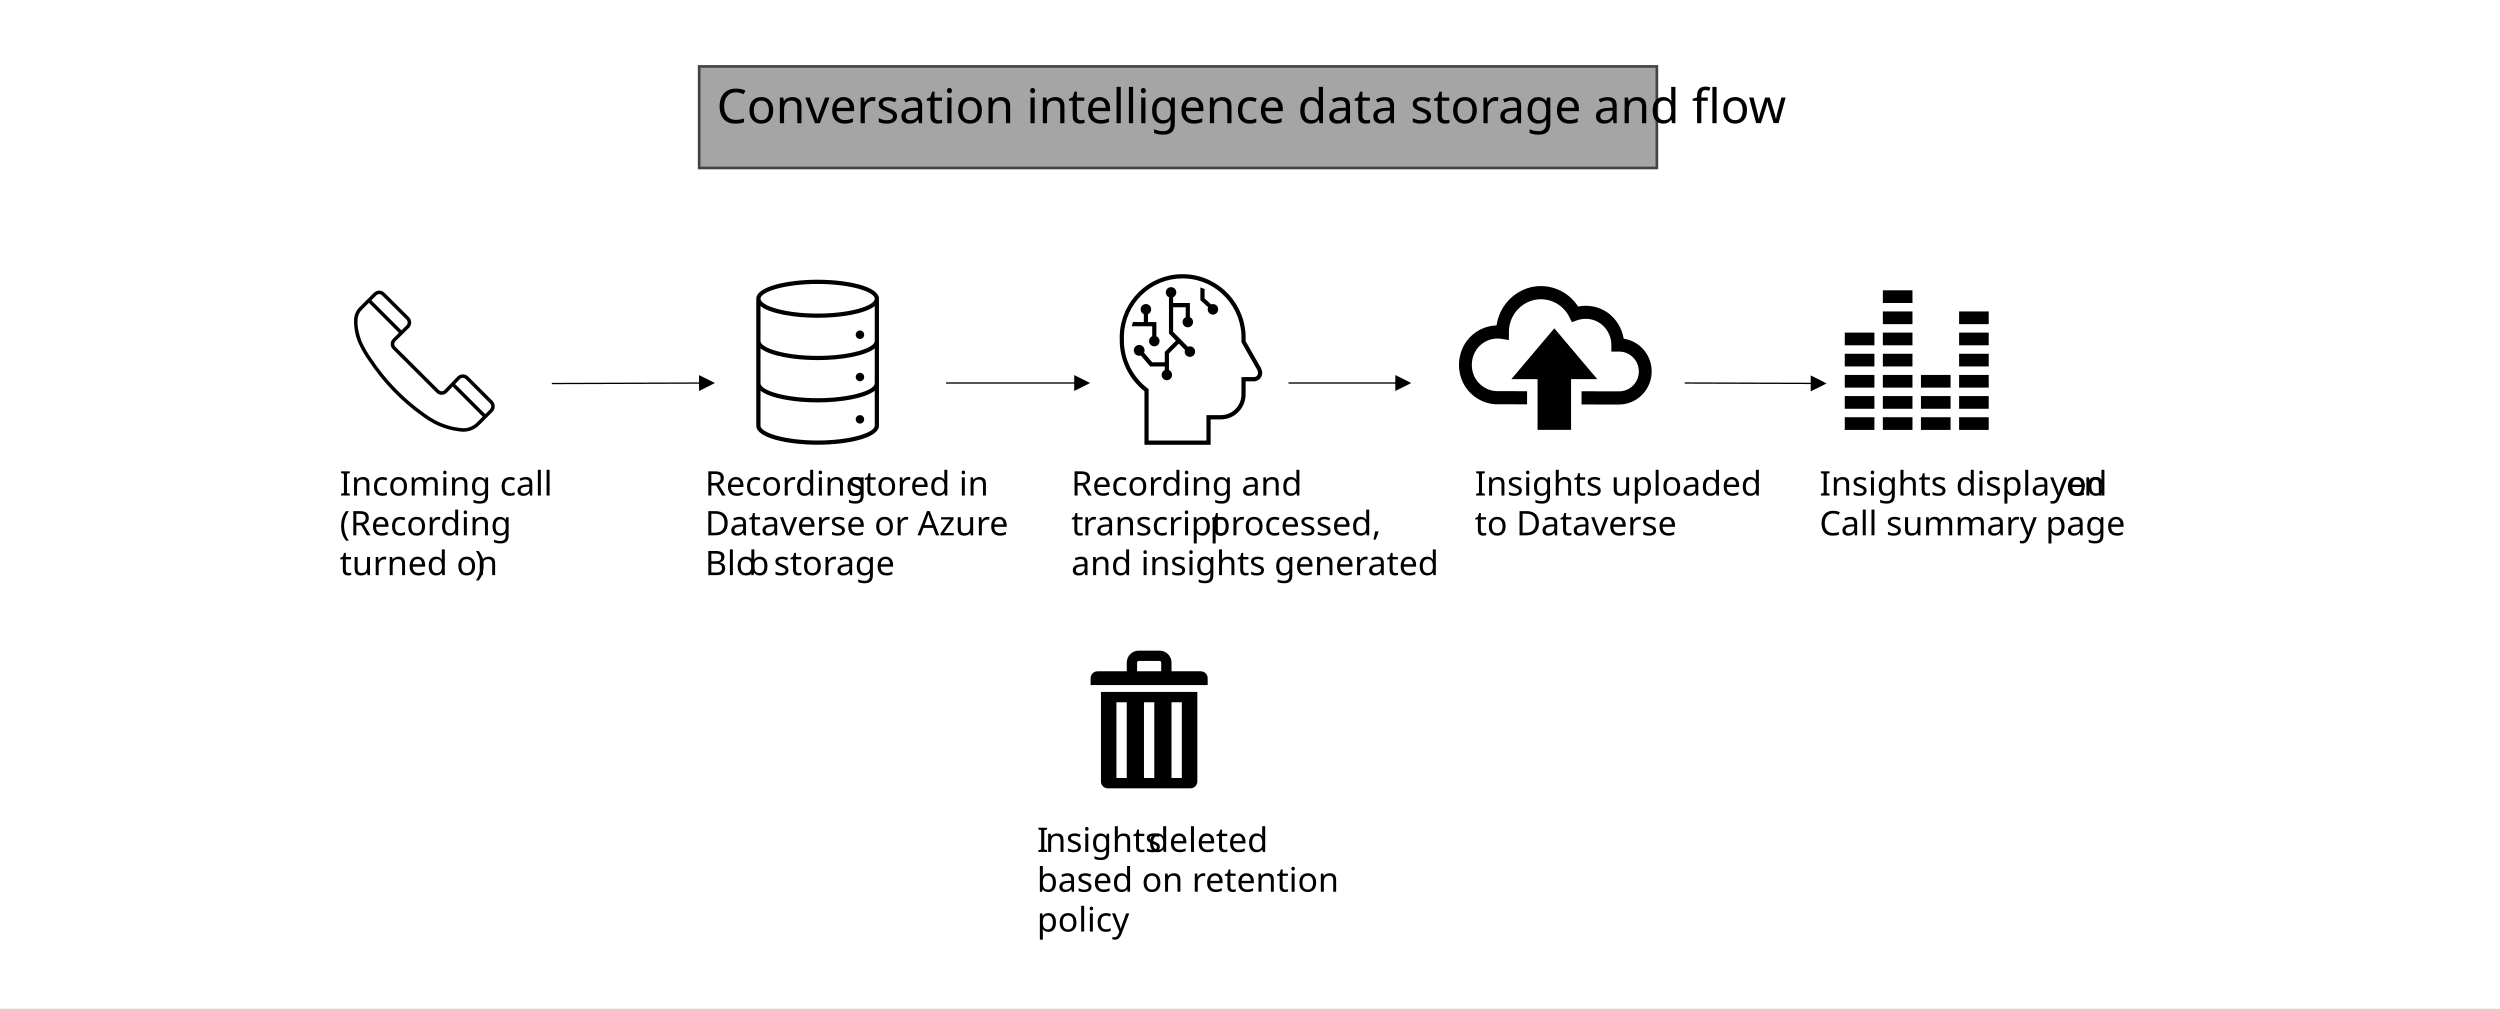
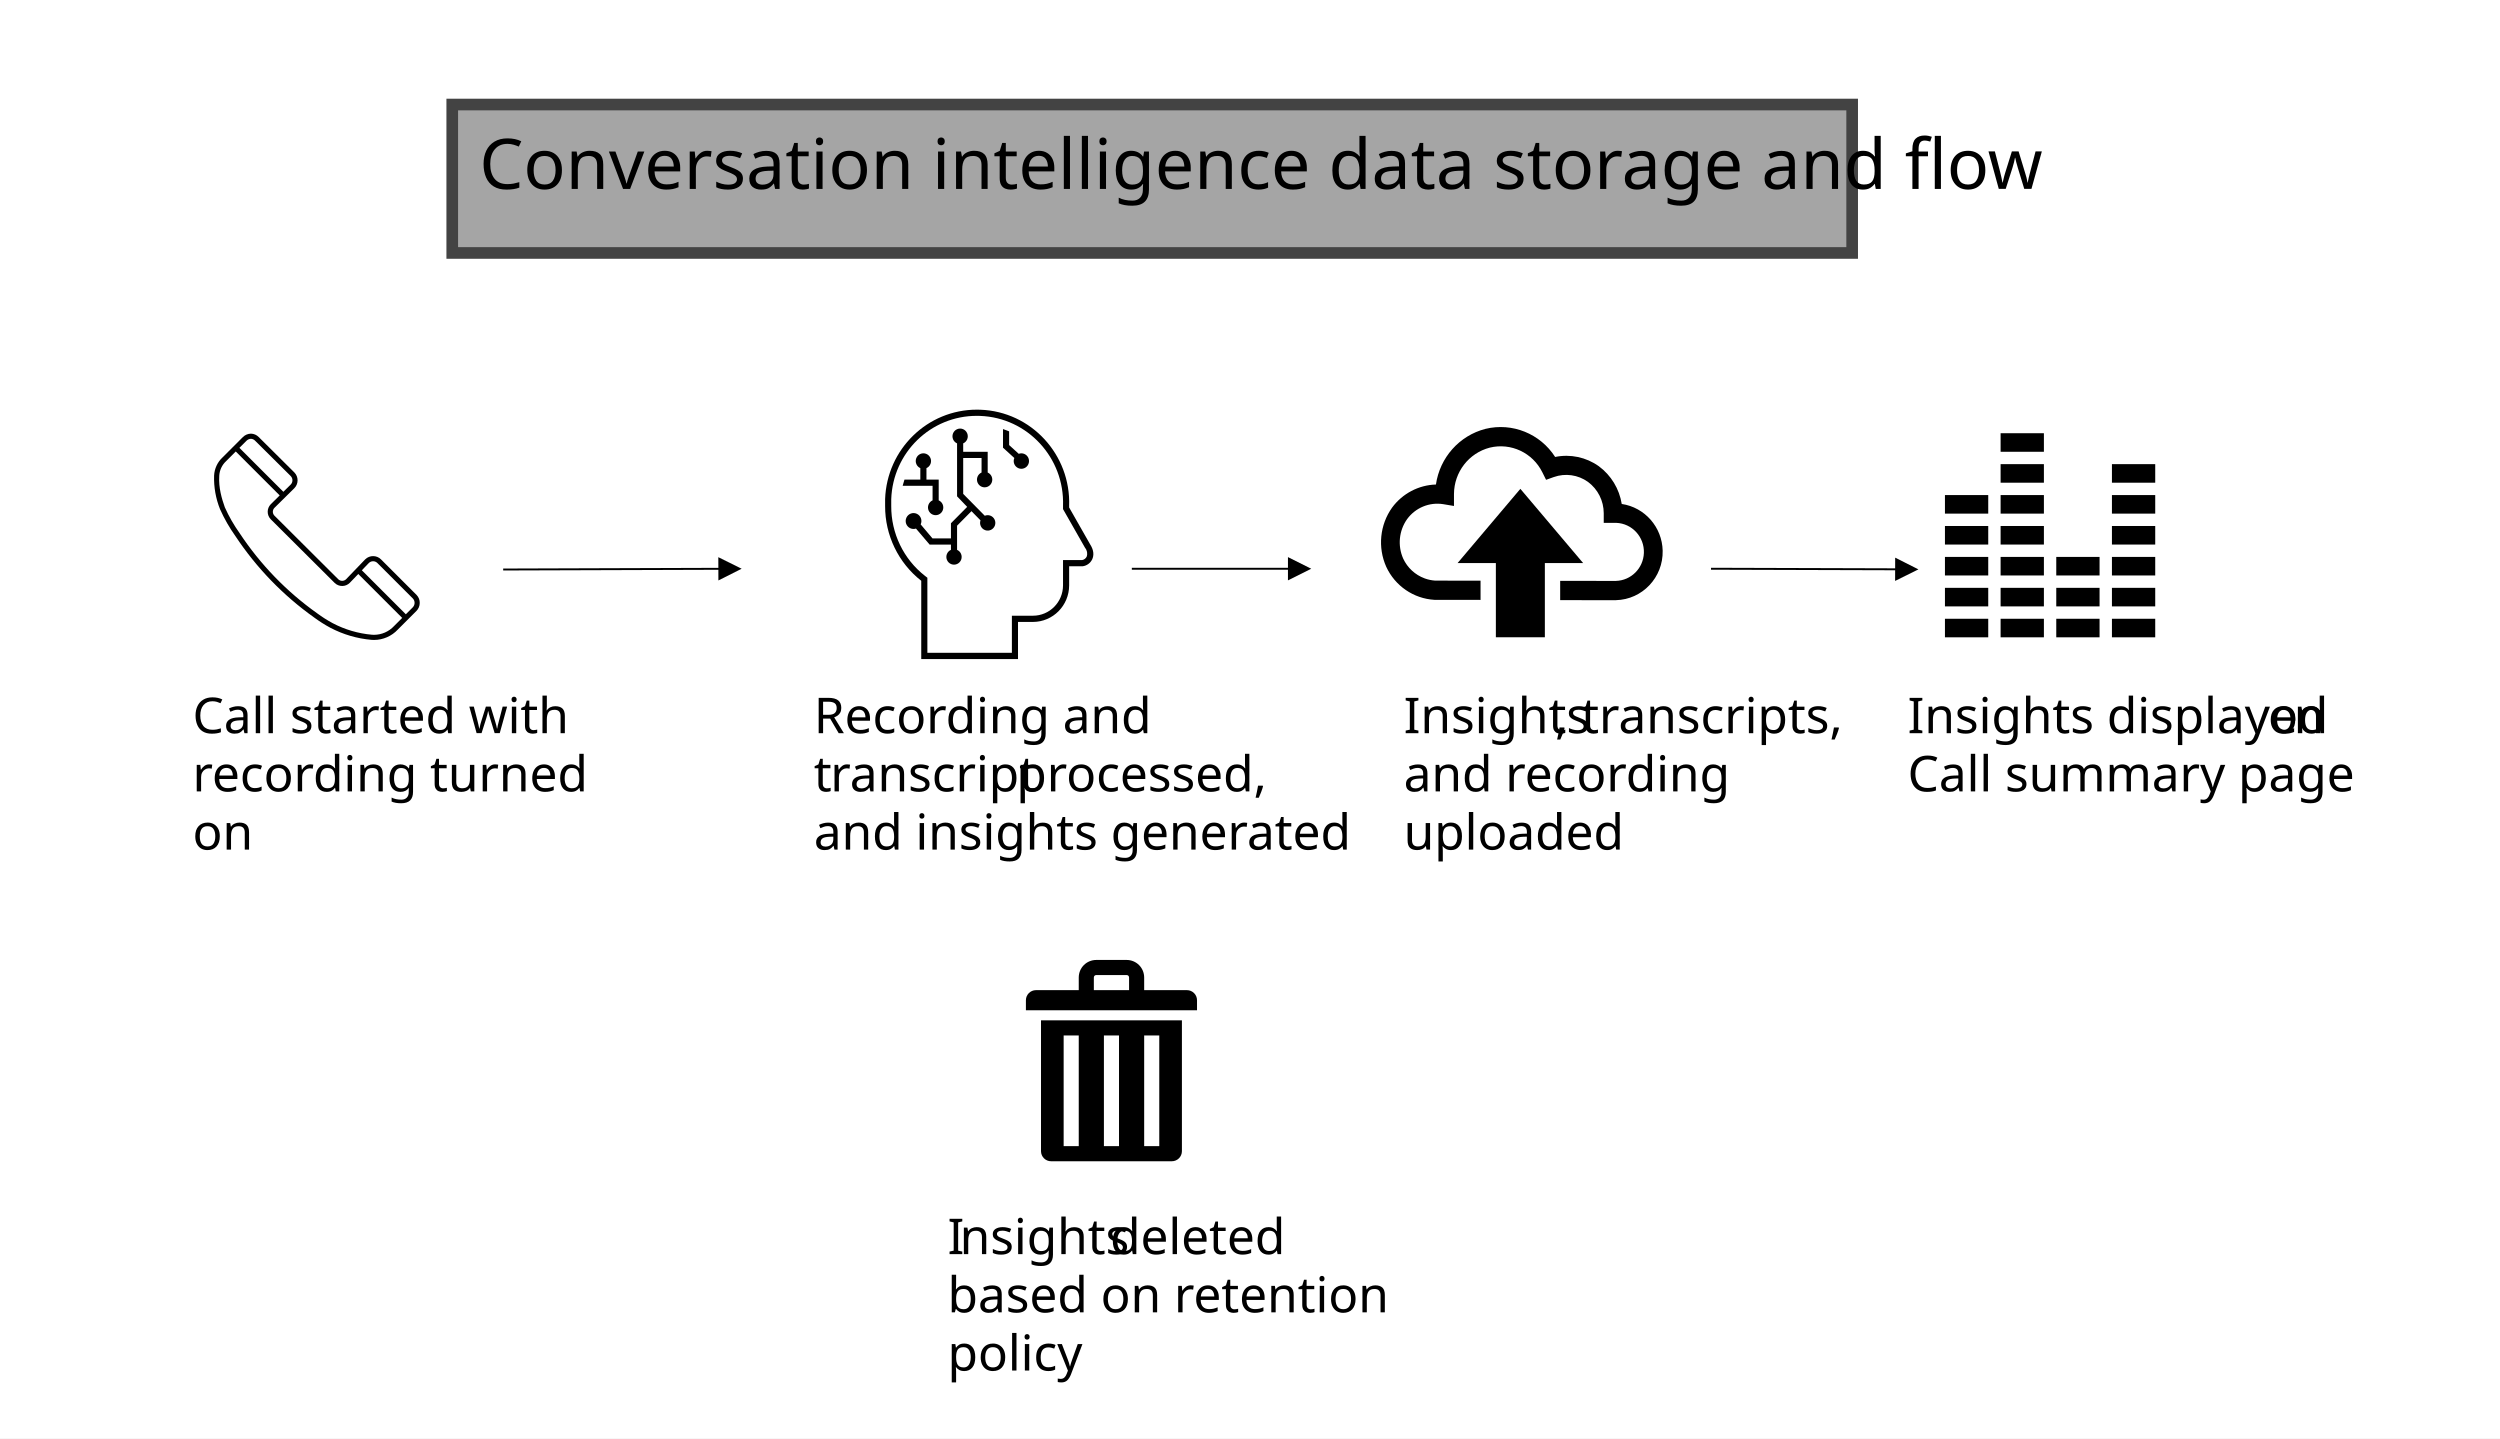
- <svg xmlns="http://www.w3.org/2000/svg" width="1255.6" height="506.44" overflow="hidden" version="1.1">
-   <g transform="translate(-21.356 -128.14)">
-     <rect x="21.356" y="128.14" width="1255.6" height="506.44" fill="#fff" />
-     <rect x="372.5" y="161.5" width="481" height="51" fill="#a5a5a5" stroke="#434343" stroke-miterlimit="8" stroke-width="1.333" />
-     <path d="m268.77 329.53-12.219-12.219c-1.49-1.516-3.927-1.536-5.443-0.046-0.016 0.015-0.031 0.031-0.047 0.046l-6.552 6.818c-0.744 0.708-1.912 0.708-2.656 0l-21.958-21.878c-0.709-0.743-0.709-1.912 0-2.656l6.817-6.729c1.516-1.492 1.536-3.93 0.044-5.446l-0.044-0.044-12.218-12.14c-0.701-0.716-1.655-1.129-2.657-1.151-1.028 0.021-2.009 0.433-2.744 1.151l-6.995 6.995c-1.763 1.63-2.813 3.888-2.922 6.287-0.124 3.936 0.569 7.855 2.036 11.51 1.457 3.268 3.237 6.383 5.313 9.297 7.215 10.88 16.369 20.341 27.005 27.91 1.771 1.314 3.635 2.498 5.578 3.542 4.399 2.313 9.215 3.728 14.167 4.161 0.284 0.022 0.567 0.033 0.851 0.034 3.104-0.011 6.065-1.306 8.181-3.577l6.375-6.375c0.733-0.726 1.147-1.714 1.151-2.745 0.028-1.021-0.355-2.01-1.063-2.745zm-58.428-53.036c0.404-0.388 0.936-0.615 1.495-0.638 0.534 0.025 1.038 0.253 1.409 0.638l12.219 12.13c0.824 0.8 0.845 2.116 0.045 2.941-0.012 0.013-0.025 0.025-0.037 0.037l-2.497 2.464-15.103-15.102zm50.716 63.651-0.024 0.024-0.022 0.024c-1.779 1.914-4.271 3.004-6.884 3.011-0.237 0-0.476-0.01-0.727-0.03-4.709-0.413-9.288-1.762-13.47-3.966-1.859-1-3.643-2.133-5.338-3.39l-0.019-0.014-0.02-0.014c-10.473-7.443-19.482-16.754-26.575-27.466-1.999-2.801-3.714-5.795-5.118-8.937-1.038-2.913-2.18-6.756-1.914-10.745v-0.053c0.094-1.935 0.946-3.756 2.372-5.07l0.017-0.015 0.016-0.016 3.27-3.272 15.094 15.094-3.072 3.036c-1.402 1.436-1.402 3.728 0 5.164l21.958 21.869c1.445 1.41 3.754 1.399 5.186-0.024l2.926-3.046 15.09 15.089zm6.375-6.375-2.377 2.378-15.115-15.116 2.376-2.472c0.798-0.824 2.113-0.846 2.937-0.048l0.048 0.048 12.218 12.219c0.759 0.864 0.72 2.168-0.088 2.986z" />
-     <g font-family="Calibri, Calibri_MSFontService, sans-serif" font-size="17px" font-weight="400">
-       <text transform="translate(191.98 377)">Incoming call</text>
-       <text transform="translate(191.98 397)">(</text>
-       <text transform="translate(197.15 397)">Recording</text>
-       <text transform="translate(191.98 417)">turned on</text>
-       <text transform="translate(259.82 417)">)</text>
-       <text transform="translate(375.45 377)">Recording</text>
-       <text transform="translate(447.29 377)">stored in</text>
-       <text transform="translate(375.45 397)">Dataverse or Azure</text>
-       <text transform="translate(375.45 417)">Blo</text>
-       <text transform="translate(397.28 417)">b</text>
-       <text transform="translate(409.95 417)">storage</text>
+ <svg xmlns="http://www.w3.org/2000/svg" width="858.983" height="494.237" overflow="hidden" version="1.1" id="svg148">
+   <defs id="defs152" />
+   <g id="g146" transform="translate(-216.6102,-125.0847)">
+     <rect x="216.61" y="125.085" width="858.983" height="494.237" fill="#ffffff" id="rect2" />
+     <rect x="372" y="161" width="481" height="51" stroke="#434343" stroke-width="4" stroke-miterlimit="8" fill="#a5a5a5" id="rect4" />
+     <g id="g12">
+       <g id="g10">
+         <g id="g8">
+           <path d="m 359.766,329.528 -12.219,-12.219 c -1.49,-1.516 -3.927,-1.536 -5.443,-0.046 -0.016,0.015 -0.031,0.031 -0.047,0.046 l -6.552,6.818 c -0.744,0.708 -1.912,0.708 -2.656,0 l -21.958,-21.878 c -0.709,-0.743 -0.709,-1.912 0,-2.656 l 6.817,-6.729 c 1.516,-1.492 1.536,-3.93 0.044,-5.446 -0.014,-0.014 -0.029,-0.029 -0.044,-0.044 l -12.218,-12.14 c -0.701,-0.716 -1.655,-1.129 -2.657,-1.151 -1.028,0.021 -2.009,0.433 -2.744,1.151 l -6.995,6.995 c -1.763,1.63 -2.813,3.888 -2.922,6.287 -0.124,3.936 0.569,7.855 2.036,11.51 1.457,3.268 3.237,6.383 5.313,9.297 7.215,10.88 16.369,20.341 27.005,27.91 1.771,1.314 3.635,2.498 5.578,3.542 4.399,2.313 9.215,3.728 14.167,4.161 0.284,0.022 0.567,0.033 0.851,0.034 3.104,-0.011 6.065,-1.306 8.181,-3.577 l 6.375,-6.375 c 0.733,-0.726 1.147,-1.714 1.151,-2.745 0.028,-1.021 -0.355,-2.01 -1.063,-2.745 z m -58.428,-53.036 c 0.404,-0.388 0.936,-0.615 1.495,-0.638 0.534,0.025 1.038,0.253 1.409,0.638 l 12.219,12.13 c 0.824,0.8 0.845,2.116 0.045,2.941 -0.012,0.013 -0.025,0.025 -0.037,0.037 l -2.497,2.464 -15.103,-15.102 z m 50.716,63.651 -0.024,0.024 -0.022,0.024 c -1.779,1.914 -4.271,3.004 -6.884,3.011 -0.237,0 -0.476,-0.01 -0.727,-0.03 -4.709,-0.413 -9.288,-1.762 -13.47,-3.966 -1.859,-1 -3.643,-2.133 -5.338,-3.39 l -0.019,-0.014 -0.02,-0.014 c -10.473,-7.443 -19.482,-16.754 -26.575,-27.466 -2,-2.801 -3.714,-5.795 -5.118,-8.937 -1.038,-2.913 -2.18,-6.756 -1.914,-10.745 v -0.027 -0.026 c 0.094,-1.935 0.946,-3.756 2.372,-5.07 l 0.017,-0.015 0.016,-0.016 3.27,-3.272 15.094,15.094 -3.072,3.036 c -1.402,1.436 -1.402,3.728 0,5.164 l 21.958,21.869 c 1.445,1.41 3.754,1.399 5.186,-0.024 l 2.926,-3.046 15.09,15.089 z m 6.375,-6.375 -2.377,2.378 -15.115,-15.116 2.376,-2.472 c 0.798,-0.824 2.113,-0.846 2.937,-0.048 0.016,0.016 0.032,0.032 0.048,0.048 l 12.218,12.219 c 0.759,0.864 0.72,2.168 -0.088,2.986 z" id="path6" />
+         </g>
+       </g>
    </g>
-     <path transform="matrix(1,0,0,1.0099,569,258)" d="m31.036 38.623c-1.331 0.581-1.94 2.131-1.359 3.463 0.581 1.331 2.131 1.94 3.463 1.359s1.94-2.131 1.359-3.463c-0.265-0.608-0.751-1.093-1.359-1.359v-7.052h-4.208v-3.914c1.331-0.581 1.94-2.131 1.359-3.463-0.581-1.331-2.131-1.94-3.463-1.359s-1.94 2.131-1.359 3.463c0.265 0.608 0.75 1.093 1.359 1.359v3.913l-5.452-0.007c-0.202 0.563-0.352 1.126-0.51 1.718-0.034 0.128-0.07 0.258-0.105 0.386l10.276 0.009z" />
-     <path transform="matrix(1,0,0,1.0099,569,258)" d="m85.219 53.671-7.259-12.625v-0.526c0.618-17.46-13.034-32.116-30.494-32.734-0.005-1.8e-4 -0.011-3.6e-4 -0.016-5.5e-4 -0.391-0.013-0.781-0.02-1.169-0.021-17.001-0.015-30.955 13.446-31.551 30.437v2.315c-0.041 9.957 4.546 19.368 12.415 25.469v26.625h33.246v-12.625h5.155c6.851-0.014 12.401-5.564 12.415-12.414v-6.523h4.629c2.736-0.325 5.155-3.482 2.63-7.376zm-1.233 4.103c-0.298 0.611-0.871 1.041-1.54 1.157h-6.59v8.627c-0.008 5.691-4.62 10.302-10.31 10.31h-7.259v12.625h-29.038v-25.542l-0.816-0.631c-7.366-5.692-11.655-14.495-11.598-23.803v-2.277c0.539-15.86 13.58-28.423 29.449-28.369 0.363 0 0.727 0.007 1.093 0.02 16.294 0.589 29.036 14.255 28.485 30.55v1.164l0.28 0.487 7.259 12.625 0.028 0.048 0.03 0.047c0.684 0.826 0.885 1.949 0.531 2.961z" />
-     <path transform="matrix(1,0,0,1.0099,569,258)" d="m61.547 22.62c-0.307 0.003-0.611 0.06-0.897 0.168l-3.311-2.979v-4.659c-0.694-0.277-1.401-0.554-2.104-0.792v6.346l3.893 3.507c-0.574 1.334 0.042 2.881 1.377 3.456 1.334 0.574 2.881-0.042 3.456-1.377 0.574-1.334-0.042-2.881-1.377-3.456-0.327-0.141-0.68-0.214-1.036-0.214z" />
-     <path transform="matrix(1,0,0,1.0099,569,258)" d="m49.974 43.662c-0.343 3e-4 -0.683 0.068-1 0.2l-7.417-7.442v-12.215h6.312v4.945c-1.331 0.581-1.94 2.131-1.359 3.463 0.581 1.331 2.131 1.94 3.463 1.359s1.94-2.131 1.359-3.463c-0.265-0.608-0.75-1.093-1.359-1.359v-7.05h-8.417v-2.86c1.331-0.581 1.94-2.131 1.359-3.463-0.581-1.331-2.131-1.94-3.463-1.359-1.331 0.581-1.94 2.131-1.359 3.463 0.265 0.608 0.75 1.093 1.359 1.359v18.012l3.472 3.587-5.576 5.576v5.149h-6.345l-4.057-4.765c0.634-1.352 0.051-2.962-1.301-3.596-1.352-0.634-2.962-0.051-3.596 1.301-0.634 1.352-0.051 2.962 1.301 3.596 0.622 0.291 1.332 0.335 1.985 0.122l4.682 5.447h7.331v1.789c-1.331 0.581-1.94 2.131-1.359 3.463 0.581 1.331 2.131 1.94 3.463 1.359 1.331-0.581 1.94-2.131 1.359-3.463-0.265-0.608-0.751-1.093-1.359-1.359v-8.213l4.945-4.945 3.103 3.125c-0.476 1.369 0.248 2.864 1.617 3.34 1.369 0.476 2.864-0.248 3.34-1.617 0.476-1.369-0.248-2.864-1.617-3.34-0.279-0.097-0.572-0.146-0.867-0.145z" />
-     <g font-family="Calibri, Calibri_MSFontService, sans-serif" font-size="17px" font-weight="400">
-       <text transform="translate(559.38 377)">Recording and</text>
-       <text transform="translate(559.38 397)">t</text>
-       <text transform="translate(565.04 397)">ranscript</text>
-       <text transform="translate(628.96 397)">processed,</text>
-       <text transform="translate(559.38 417)">and insights generated</text>
+     <text font-family="Calibri, Calibri_MSFontService, sans-serif" font-weight="400" font-size="17px" transform="translate(282.769,377)" id="text14">Call started with</text>
+     <text font-family="Calibri, Calibri_MSFontService, sans-serif" font-weight="400" font-size="17px" transform="translate(282.769,397)" id="text16">recording turned</text>
+     <text font-family="Calibri, Calibri_MSFontService, sans-serif" font-weight="400" font-size="17px" transform="translate(282.769,417)" id="text18">on</text>
+     <g id="g32">
+       <g id="g30">
+         <g id="g28">
+           <path d="m 31.037,38.623 c -1.331,0.581 -1.94,2.131 -1.359,3.463 0.581,1.331 2.131,1.94 3.463,1.359 1.331,-0.581 1.94,-2.131 1.359,-3.463 -0.265,-0.608 -0.751,-1.093 -1.359,-1.359 v -7.052 h -4.208 v -3.914 c 1.331,-0.581 1.94,-2.131 1.359,-3.463 -0.581,-1.331 -2.131,-1.94 -3.463,-1.359 -1.331,0.581 -1.94,2.131 -1.359,3.463 0.265,0.608 0.75,1.093 1.359,1.359 v 3.913 l -5.452,-0.007 c -0.202,0.563 -0.352,1.126 -0.51,1.718 -0.034,0.128 -0.07,0.258 -0.105,0.386 l 10.276,0.009 z" transform="matrix(1,0,0,1.0099,506,258)" id="path20" />
+           <path d="M 85.219,53.671 77.959,41.046 V 40.52 C 78.578,23.06 64.925,8.404 47.465,7.786 47.46,7.786 47.454,7.786 47.449,7.785 47.058,7.772 46.668,7.765 46.28,7.764 29.279,7.749 15.325,21.211 14.729,38.201 v 2.315 c -0.041,9.957 4.546,19.367 12.415,25.469 v 26.625 h 33.246 v -12.625 h 5.155 c 6.851,-0.014 12.401,-5.564 12.415,-12.415 v -6.523 h 4.629 c 2.736,-0.325 5.155,-3.482 2.63,-7.376 z m -1.233,4.103 c -0.298,0.611 -0.871,1.041 -1.54,1.157 h -6.59 v 8.627 c -0.008,5.691 -4.62,10.302 -10.31,10.31 h -7.259 v 12.625 H 29.248 V 64.951 L 28.431,64.32 C 21.065,58.628 16.776,49.826 16.833,40.517 v -2.277 c 0.539,-15.86 13.58,-28.423 29.449,-28.369 0.363,0 0.727,0.007 1.093,0.02 C 63.669,10.479 76.412,24.146 75.861,40.441 v 1.164 l 0.28,0.487 7.259,12.625 0.028,0.048 0.03,0.047 c 0.684,0.826 0.885,1.949 0.531,2.961 z" transform="matrix(1,0,0,1.0099,506,258)" id="path22" />
+           <path d="m 61.547,22.62 c -0.307,0.003 -0.611,0.06 -0.897,0.168 L 57.339,19.809 V 15.15 c -0.694,-0.277 -1.401,-0.554 -2.104,-0.792 v 6.346 l 3.893,3.507 c -0.574,1.334 0.042,2.881 1.377,3.456 1.334,0.574 2.881,-0.042 3.456,-1.377 0.574,-1.334 -0.042,-2.881 -1.377,-3.456 -0.327,-0.141 -0.68,-0.214 -1.036,-0.214 z" transform="matrix(1,0,0,1.0099,506,258)" id="path24" />
+           <path d="m 49.974,43.661 c -0.343,3e-4 -0.683,0.068 -1,0.2 L 41.557,36.419 V 24.204 h 6.312 v 4.945 c -1.331,0.581 -1.94,2.131 -1.359,3.463 0.581,1.331 2.131,1.94 3.463,1.359 1.331,-0.581 1.94,-2.131 1.359,-3.463 -0.265,-0.608 -0.75,-1.093 -1.359,-1.359 v -7.05 h -8.417 v -2.86 c 1.331,-0.581 1.94,-2.131 1.359,-3.463 -0.581,-1.331 -2.131,-1.94 -3.463,-1.359 -1.331,0.581 -1.94,2.131 -1.359,3.463 0.265,0.608 0.75,1.093 1.359,1.359 v 18.012 l 3.472,3.587 -5.576,5.576 v 5.149 H 31.004 L 26.947,46.798 c 0.634,-1.352 0.051,-2.962 -1.301,-3.596 -1.352,-0.634 -2.962,-0.051 -3.596,1.301 -0.634,1.352 -0.051,2.962 1.301,3.596 0.622,0.291 1.332,0.335 1.985,0.122 l 4.682,5.447 h 7.331 v 1.789 c -1.331,0.581 -1.94,2.131 -1.359,3.463 0.581,1.331 2.131,1.94 3.463,1.359 1.331,-0.581 1.94,-2.131 1.359,-3.463 -0.265,-0.608 -0.751,-1.093 -1.359,-1.359 v -8.213 l 4.945,-4.945 3.103,3.125 c -0.476,1.369 0.248,2.864 1.617,3.34 1.369,0.476 2.864,-0.248 3.34,-1.617 0.476,-1.369 -0.248,-2.864 -1.617,-3.34 -0.279,-0.097 -0.572,-0.146 -0.867,-0.145 z" transform="matrix(1,0,0,1.0099,506,258)" id="path26" />
+         </g>
+       </g>
    </g>
-     <path transform="matrix(1,0,0,1.0099,752,258)" d="m17.07 65.15c-3.229-1.183-5.862-3.59-7.328-6.701-1.974-4.397-1.466-9.513 1.336-13.435 2.854-3.87 7.62-5.836 12.372-5.103l3.735 0.621v-4.072c0.033-7.452 5.098-13.941 12.32-15.781 7.244-1.746 14.734 1.745 18.054 8.417l1.273 2.535 2.641-0.936c3.951-1.394 8.334-0.782 11.752 1.641 3.399 2.488 5.411 6.445 5.418 10.658v3.283h4.293c5.452 0.205 9.706 4.791 9.502 10.243-0.195 5.205-4.399 9.365-9.607 9.505h-5.523l-13.635-0.023v6.557l8.048 0.021h11.11c9.085-0.215 16.276-7.754 16.061-16.839-0.19-8.015-6.129-14.727-14.062-15.891-0.838-5.145-3.664-9.755-7.87-12.835-4.353-3.082-9.788-4.224-15.013-3.156-5.141-7.937-14.729-11.77-23.924-9.563-8.983 2.29-15.705 9.763-17.033 18.938-5.951 0.18-11.494 3.067-15.055 7.838-4.229 5.877-4.999 13.564-2.02 20.162 3.035 6.505 9.394 10.82 16.56 11.236h7.722l8.122 0.022v-6.535l-13.677-0.024h-1.894c-1.197-0.076-2.377-0.317-3.509-0.716z" />
-     <path transform="matrix(1,0,0,1.0099,752,258)" d="m58.412 85.204v-25.25h13.151l-21.568-25.25-21.568 25.25h13.151v25.25z" />
-     <text transform="translate(762.04 377)" font-family="Calibri, Calibri_MSFontService, sans-serif" font-size="17px" font-weight="400">Insights uploaded</text>
-     <text transform="translate(762.04 397)" font-family="Calibri, Calibri_MSFontService, sans-serif" font-size="17px" font-weight="400">to Dataverse</text>
-     <path d="m462.81 341.94v-63.75c0-6.212-15.874-9.563-30.812-9.563s-30.812 3.351-30.812 9.563v63.75c0 6.211 15.874 9.562 30.812 9.562s30.812-3.351 30.812-9.562zm-30.812-71.188c16.419 0 28.688 3.931 28.688 7.438 0 3.506-12.269 7.437-28.688 7.437s-28.688-3.931-28.688-7.437c0-3.507 12.269-7.438 28.688-7.438zm-28.688 11.114c4.813 3.846 17.036 5.886 28.688 5.886s23.875-2.04 28.688-5.886v17.574c0 3.506-12.269 7.437-28.688 7.437s-28.688-3.931-28.688-7.437zm0 21.25c4.813 3.846 17.036 5.886 28.688 5.886s23.875-2.04 28.688-5.886v17.574c0 3.506-12.269 7.437-28.688 7.437s-28.688-3.931-28.688-7.437zm0 38.824v-17.574c4.813 3.846 17.036 5.886 28.688 5.886s23.875-2.04 28.688-5.886v17.574c0 3.506-12.269 7.437-28.688 7.437s-28.688-3.931-28.688-7.437z" />
-     <path d="m455.38 296.25c0 1.174-0.951 2.125-2.125 2.125s-2.125-0.951-2.125-2.125 0.951-2.125 2.125-2.125 2.125 0.951 2.125 2.125z" />
-     <path d="m455.38 317.5c0 1.174-0.951 2.125-2.125 2.125s-2.125-0.951-2.125-2.125 0.951-2.125 2.125-2.125 2.125 0.951 2.125 2.125z" />
-     <path d="m455.38 338.75c0 1.174-0.951 2.125-2.125 2.125s-2.125-0.951-2.125-2.125 0.951-2.125 2.125-2.125 2.125 0.951 2.125 2.125z" />
-     <path d="m1005.3 337.69h14.87v6.374h-14.87z" />
-     <path d="m1005.3 327.06h14.87v6.376h-14.87z" />
-     <path d="m1005.3 316.44h14.87v6.374h-14.87z" />
-     <path d="m1005.3 305.81h14.87v6.376h-14.87z" />
-     <path d="m1005.3 295.19h14.87v6.374h-14.87z" />
-     <path d="m1005.3 284.56h14.87v6.376h-14.87z" />
-     <path d="m986.13 337.69h14.879v6.374h-14.879z" />
-     <path d="m986.13 327.06h14.879v6.376h-14.879z" />
-     <path d="m986.13 316.44h14.879v6.374h-14.879z" />
-     <path d="m967 337.69h14.875v6.374h-14.875z" />
-     <path d="m967 327.06h14.875v6.376h-14.875z" />
-     <path d="m967 316.44h14.875v6.374h-14.875z" />
-     <path d="m967 305.81h14.875v6.376h-14.875z" />
-     <path d="m967 295.19h14.875v6.374h-14.875z" />
-     <path d="m967 284.56h14.875v6.376h-14.875z" />
-     <path d="m967 273.94h14.875v6.374h-14.875z" />
-     <path d="m947.88 337.69h14.875v6.374h-14.875z" />
-     <path d="m947.88 327.06h14.875v6.376h-14.875z" />
-     <path d="m947.88 316.44h14.875v6.374h-14.875z" />
-     <path d="m947.88 305.81h14.875v6.376h-14.875z" />
-     <path d="m947.88 295.19h14.875v6.374h-14.875z" />
-     <g font-family="Calibri, Calibri_MSFontService, sans-serif" font-size="17px" font-weight="400">
-       <text transform="translate(935.18 377)">Insights displayed</text>
-       <text transform="translate(1059 377)">o</text>
-       <text transform="translate(1067.8 377)">n</text>
-       <text transform="translate(935.18 397)">Call summary page</text>
+     <text font-family="Calibri, Calibri_MSFontService, sans-serif" font-weight="400" font-size="17px" transform="translate(496.246,377)" id="text34">Recording and</text>
+     <text font-family="Calibri, Calibri_MSFontService, sans-serif" font-weight="400" font-size="17px" transform="translate(496.246,397)" id="text36">t</text>
+     <text font-family="Calibri, Calibri_MSFontService, sans-serif" font-weight="400" font-size="17px" transform="translate(501.913,397)" id="text38">ranscript</text>
+     <text font-family="Calibri, Calibri_MSFontService, sans-serif" font-weight="400" font-size="17px" transform="translate(565.826,397)" id="text40">processed,</text>
+     <text font-family="Calibri, Calibri_MSFontService, sans-serif" font-weight="400" font-size="17px" transform="translate(496.246,417)" id="text42">and insights generated</text>
+     <g id="g52">
+       <g id="g50">
+         <g id="g48">
+           <path d="M 17.07,65.15 C 13.841,63.968 11.208,61.56 9.742,58.45 7.768,54.052 8.277,48.937 11.078,45.014 13.932,41.144 18.699,39.178 23.451,39.912 l 3.735,0.621 V 36.461 c 0.033,-7.452 5.098,-13.941 12.32,-15.781 7.244,-1.746 14.734,1.745 18.054,8.417 l 1.273,2.535 2.641,-0.936 c 3.951,-1.394 8.334,-0.782 11.752,1.641 3.399,2.488 5.411,6.445 5.418,10.658 v 3.283 h 4.293 c 5.452,0.205 9.706,4.791 9.502,10.243 -0.195,5.205 -4.399,9.365 -9.607,9.505 h -5.523 l -13.635,-0.023 v 6.557 l 8.048,0.021 h 11.11 C 91.916,72.364 99.106,64.825 98.891,55.74 98.701,47.724 92.762,41.012 84.829,39.849 83.992,34.704 81.165,30.094 76.96,27.013 72.607,23.932 67.172,22.789 61.947,23.857 56.806,15.92 47.218,12.087 38.022,14.294 c -8.983,2.29 -15.705,9.763 -17.033,18.938 -5.951,0.18 -11.494,3.067 -15.055,7.838 -4.229,5.877 -4.999,13.563 -2.02,20.162 3.035,6.505 9.394,10.82 16.56,11.236 h 7.722 l 8.122,0.022 V 65.954 L 22.641,65.93 h -1.894 c -1.197,-0.076 -2.377,-0.317 -3.509,-0.716 z" transform="matrix(1,0,0,1.0099,689,258)" id="path44" />
+           <path d="m 58.412,85.204 v -25.25 h 13.151 L 49.995,34.704 28.427,59.954 h 13.151 v 25.25 z" transform="matrix(1,0,0,1.0099,689,258)" id="path46" />
+         </g>
+       </g>
    </g>
-     <path transform="matrix(1 0 0 -1 298.5 320.77)" d="m0.001-0.333 75.268 0.244-0.002 0.667-75.268-0.244zm73.946-3.426 7.987 4.026-8.013 3.974z" />
-     <path d="m496.5 320.17h65.693v0.666h-65.693zm64.36-3.667 8 4-8 4z" />
-     <path d="m668.5 320.17h54.975v0.666h-54.975zm53.642-3.667 8 4-8 4z" />
-     <path d="m867.5 320.17 64.601 0.194-2e-3 0.667-64.601-0.195zm63.279-3.477 7.988 4.025-8.012 3.975z" />
-     <path d="m624.44 465.29h-14.698v-4.323c0-3.372-2.681-6.052-6.052-6.052h-10.376c-3.371 0-6.052 2.68-6.052 6.052v4.323h-14.698c-1.902 0-3.458 1.556-3.458 3.458v3.458h58.792v-3.458c0-1.902-1.556-3.458-3.458-3.458zm-31.99-4.323c0-0.519 0.346-0.865 0.864-0.865h10.376c0.518 0 0.864 0.346 0.864 0.865v4.323h-12.104z" />
-     <path d="m574.29 520.62c0 1.902 1.556 3.458 3.458 3.458h41.5c1.902 0 3.458-1.556 3.458-3.458v-44.958h-48.416zm35.448-39.771h5.187v38.042h-5.187zm-13.834 0h5.188v38.042h-5.188zm-13.833 0h5.187v38.042h-5.187z" />
-     <g font-family="Calibri, Calibri_MSFontService, sans-serif" font-weight="400">
-       <g font-size="17px">
-         <text transform="translate(542.18 556)">I</text>
-         <text transform="translate(546.35 556)">nsights</text>
-         <text transform="translate(598.03 556)">deleted</text>
-         <text transform="translate(542.18 576)">based on retention</text>
-         <text transform="translate(542.18 596)">policy</text>
+     <text font-family="Calibri, Calibri_MSFontService, sans-serif" font-weight="400" font-size="17px" transform="translate(698.906,377)" id="text54">Insights</text>
+     <text font-family="Calibri, Calibri_MSFontService, sans-serif" font-weight="400" font-size="17px" transform="translate(750.919,377)" id="text56">, transcripts,</text>
+     <text font-family="Calibri, Calibri_MSFontService, sans-serif" font-weight="400" font-size="17px" transform="translate(698.906,397)" id="text58">and recording</text>
+     <text font-family="Calibri, Calibri_MSFontService, sans-serif" font-weight="400" font-size="17px" transform="translate(698.906,417)" id="text60">uploaded</text>
+     <g id="g108">
+       <g id="g106">
+         <g id="g104">
+           <path d="m 942.256,337.688 h 14.875 v 6.374 h -14.875 z" id="path62" />
+           <path d="m 942.256,327.062 h 14.875 v 6.376 h -14.875 z" id="path64" />
+           <path d="m 942.256,316.438 h 14.875 v 6.374 h -14.875 z" id="path66" />
+           <path d="m 942.256,305.812 h 14.875 v 6.376 h -14.875 z" id="path68" />
+           <path d="m 942.256,295.188 h 14.875 v 6.374 h -14.875 z" id="path70" />
+           <path d="m 942.256,284.562 h 14.875 v 6.376 h -14.875 z" id="path72" />
+           <path d="m 923.131,337.688 h 14.875 v 6.374 h -14.875 z" id="path74" />
+           <path d="m 923.131,327.062 h 14.875 v 6.376 h -14.875 z" id="path76" />
+           <path d="m 923.131,316.438 h 14.875 v 6.374 h -14.875 z" id="path78" />
+           <path d="m 904.005,337.688 h 14.875 v 6.374 h -14.875 z" id="path80" />
+           <path d="m 904.005,327.062 h 14.875 v 6.376 h -14.875 z" id="path82" />
+           <path d="m 904.005,316.438 h 14.875 v 6.374 h -14.875 z" id="path84" />
+           <path d="m 904.005,305.812 h 14.875 v 6.376 h -14.875 z" id="path86" />
+           <path d="m 904.005,295.188 h 14.875 v 6.374 h -14.875 z" id="path88" />
+           <path d="m 904.005,284.562 h 14.875 v 6.376 h -14.875 z" id="path90" />
+           <path d="m 904.005,273.938 h 14.875 v 6.374 h -14.875 z" id="path92" />
+           <path d="m 884.88,337.688 h 14.875 v 6.374 H 884.88 Z" id="path94" />
+           <path d="m 884.88,327.062 h 14.875 v 6.376 H 884.88 Z" id="path96" />
+           <path d="m 884.88,316.438 h 14.875 v 6.374 H 884.88 Z" id="path98" />
+           <path d="m 884.88,305.812 h 14.875 v 6.376 H 884.88 Z" id="path100" />
+           <path d="m 884.88,295.188 h 14.875 v 6.374 H 884.88 Z" id="path102" />
+         </g>
      </g>
-       <text transform="translate(381.3 190)" font-size="24px">Conversation intelligence data storage and flow</text>
    </g>
+     <text font-family="Calibri, Calibri_MSFontService, sans-serif" font-weight="400" font-size="17px" transform="translate(872.05,377)" id="text110">Insights displayed</text>
+     <text font-family="Calibri, Calibri_MSFontService, sans-serif" font-weight="400" font-size="17px" transform="translate(995.877,377)" id="text112">o</text>
+     <text font-family="Calibri, Calibri_MSFontService, sans-serif" font-weight="400" font-size="17px" transform="translate(1004.71,377)" id="text114">n</text>
+     <text font-family="Calibri, Calibri_MSFontService, sans-serif" font-weight="400" font-size="17px" transform="translate(872.05,397)" id="text116">Call summary page</text>
+     <path d="M 0.001,-0.333 75.269,-0.089 75.267,0.578 -0.001,0.333 Z M 73.947,-3.76 l 7.987,4.026 -8.013,3.974 z" transform="matrix(1,0,0,-1,389.5,320.766)" id="path118" />
+     <path d="m 605.5,320.167 h 54.975 v 0.666 H 605.5 Z m 53.642,-3.667 8,4 -8,4 z" id="path120" />
+     <path d="m 804.501,320.167 64.601,0.194 -0.002,0.667 -64.601,-0.195 z m 63.279,-3.477 7.988,4.025 -8.012,3.975 z" id="path122" />
+     <g id="g132">
+       <g id="g130">
+         <g id="g128">
+           <path d="M 624.438,465.292 H 609.74 v -4.323 c 0,-3.372 -2.681,-6.052 -6.052,-6.052 h -10.376 c -3.371,0 -6.052,2.68 -6.052,6.052 v 4.323 h -14.698 c -1.902,0 -3.458,1.556 -3.458,3.458 v 3.458 h 58.792 v -3.458 c 0,-1.902 -1.556,-3.458 -3.458,-3.458 z m -31.99,-4.323 c 0,-0.519 0.346,-0.865 0.864,-0.865 h 10.376 c 0.518,0 0.864,0.346 0.864,0.865 v 4.323 h -12.104 z" id="path124" />
+           <path d="m 574.292,520.625 c 0,1.902 1.556,3.458 3.458,3.458 h 41.5 c 1.902,0 3.458,-1.556 3.458,-3.458 v -44.958 h -48.416 z m 35.448,-39.771 h 5.187 v 38.042 h -5.187 z m -13.834,0 h 5.188 v 38.042 h -5.188 z m -13.833,0 h 5.187 v 38.042 h -5.187 z" id="path126" />
+         </g>
+       </g>
+     </g>
+     <text font-family="Calibri, Calibri_MSFontService, sans-serif" font-weight="400" font-size="17px" transform="translate(542.184,556)" id="text134">I</text>
+     <text font-family="Calibri, Calibri_MSFontService, sans-serif" font-weight="400" font-size="17px" transform="translate(546.351,556)" id="text136">nsights</text>
+     <text font-family="Calibri, Calibri_MSFontService, sans-serif" font-weight="400" font-size="17px" transform="translate(598.031,556)" id="text138">deleted</text>
+     <text font-family="Calibri, Calibri_MSFontService, sans-serif" font-weight="400" font-size="17px" transform="translate(542.184,576)" id="text140">based on retention</text>
+     <text font-family="Calibri, Calibri_MSFontService, sans-serif" font-weight="400" font-size="17px" transform="translate(542.184,596)" id="text142">policy</text>
+     <text font-family="Calibri, Calibri_MSFontService, sans-serif" font-weight="400" font-size="24px" transform="translate(381.296,190)" id="text144">Conversation intelligence data storage and flow</text>
  </g>
</svg>
